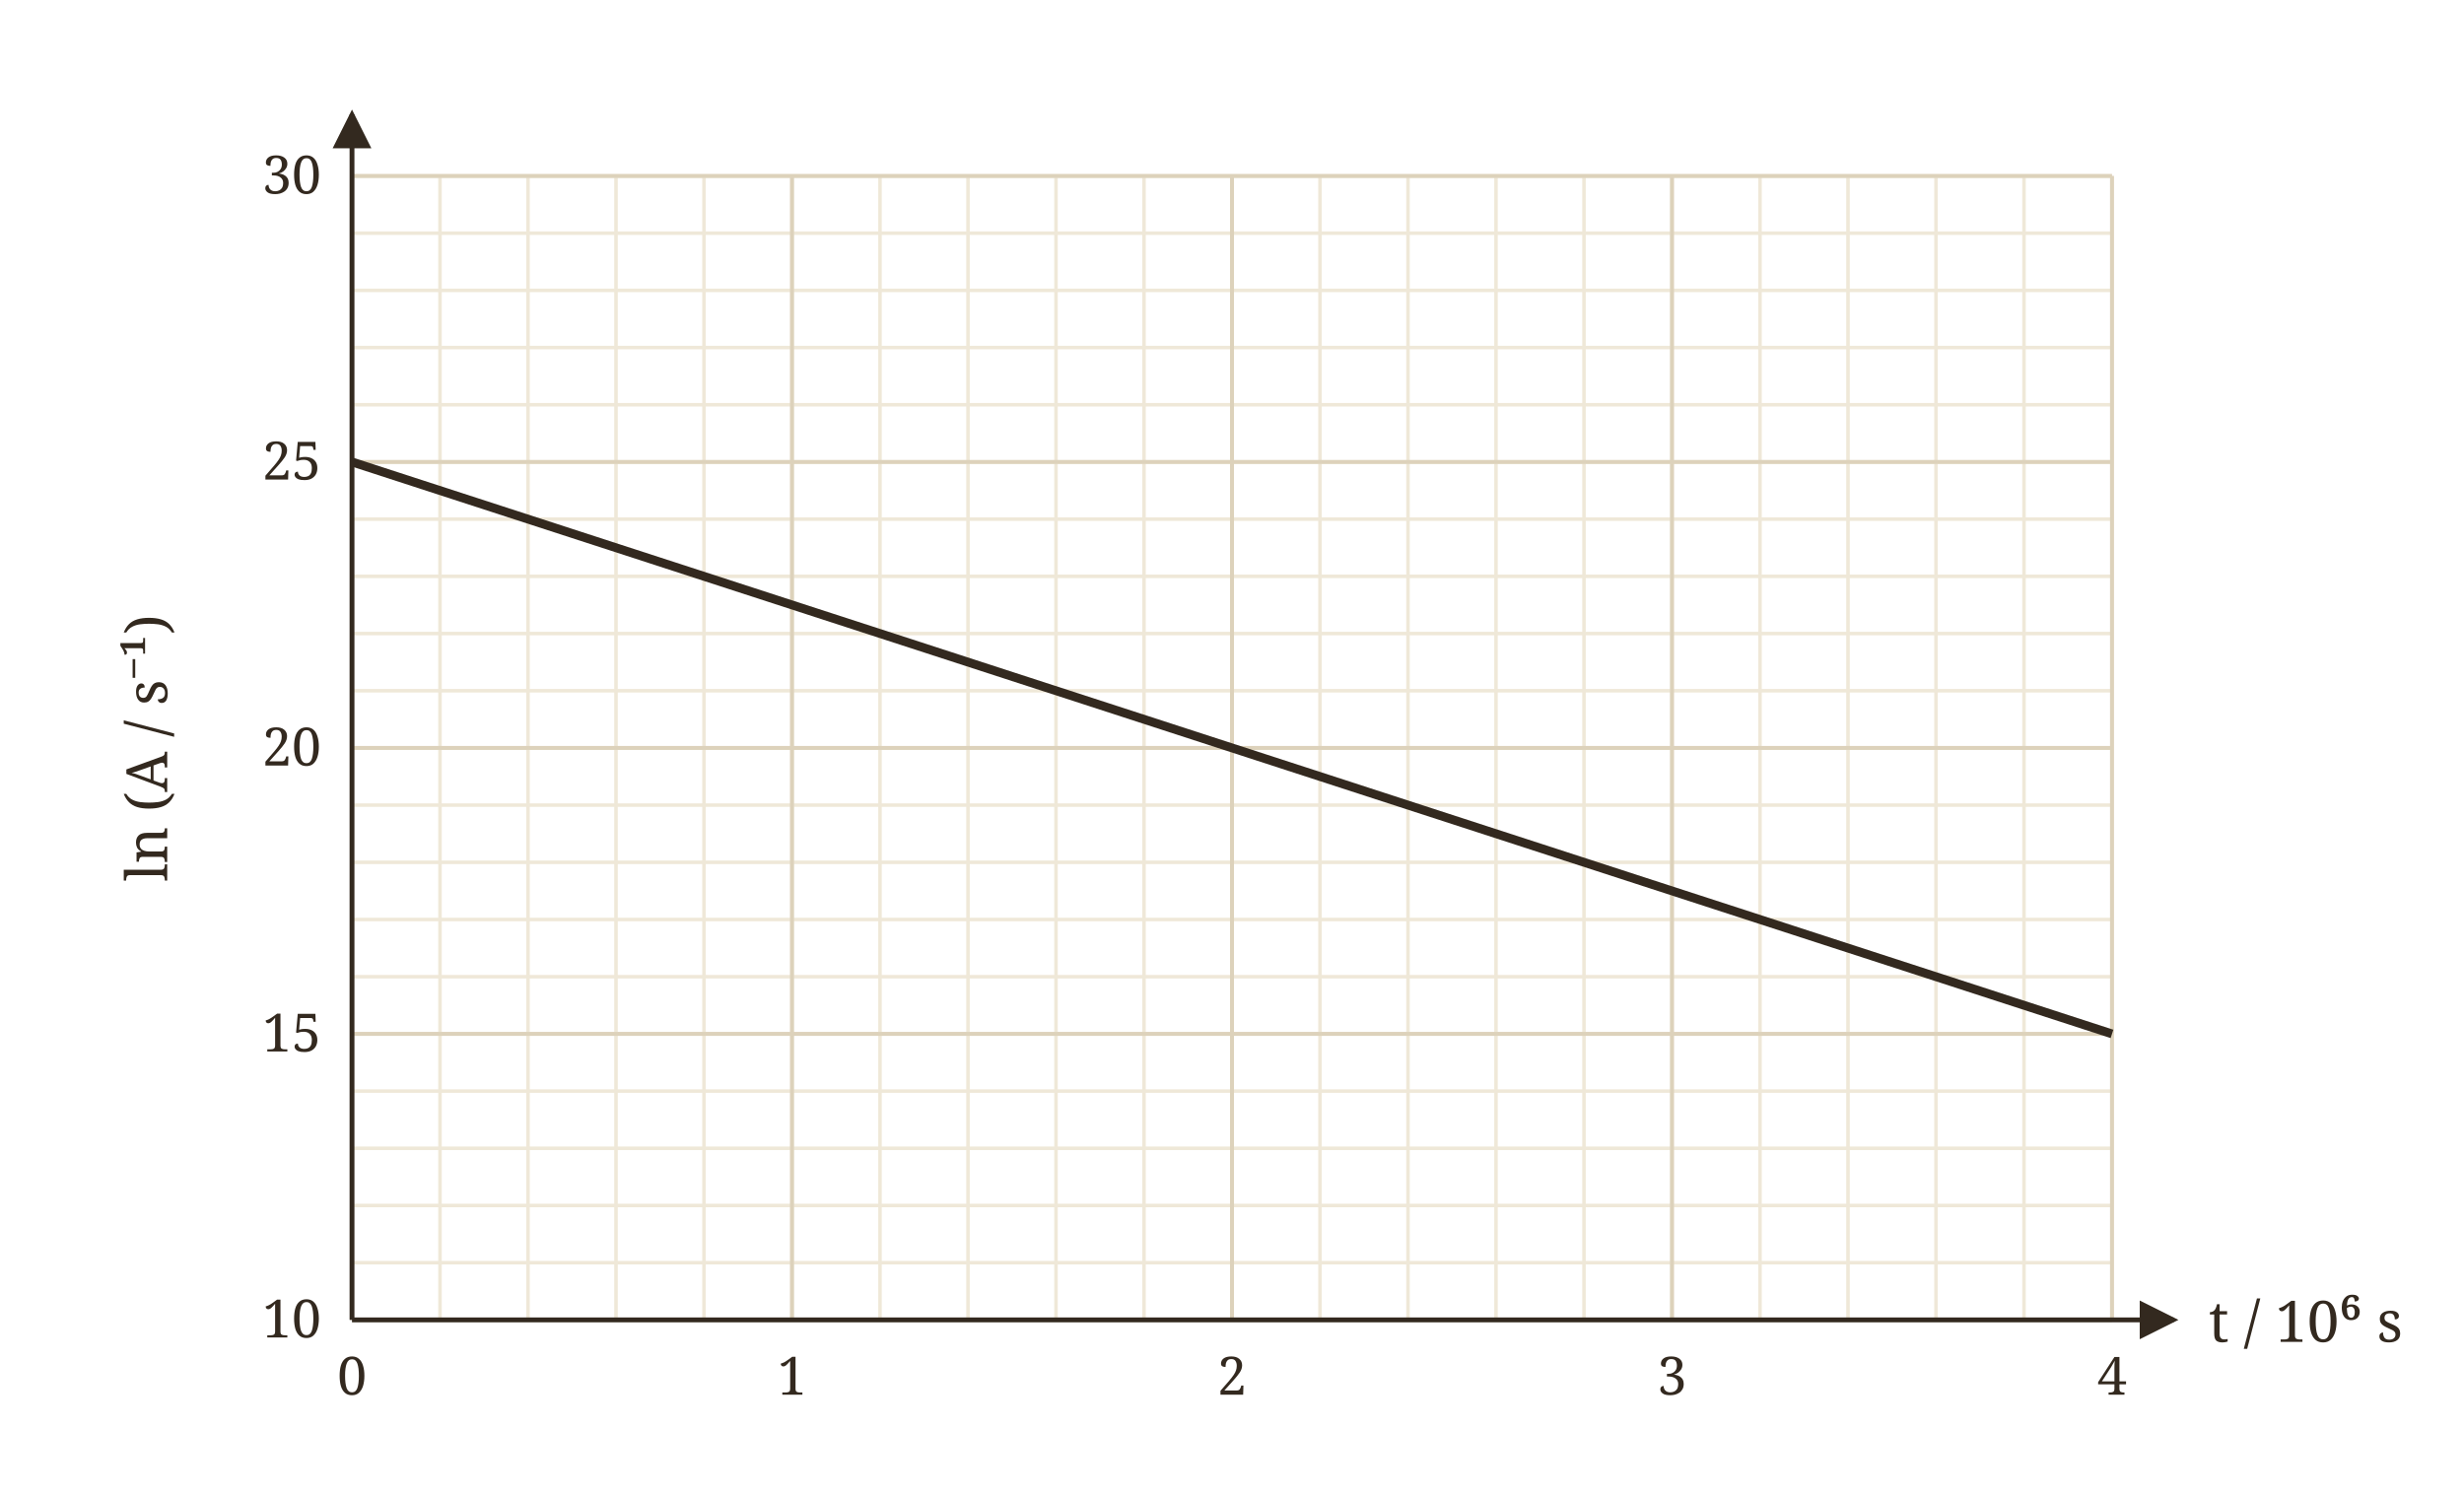
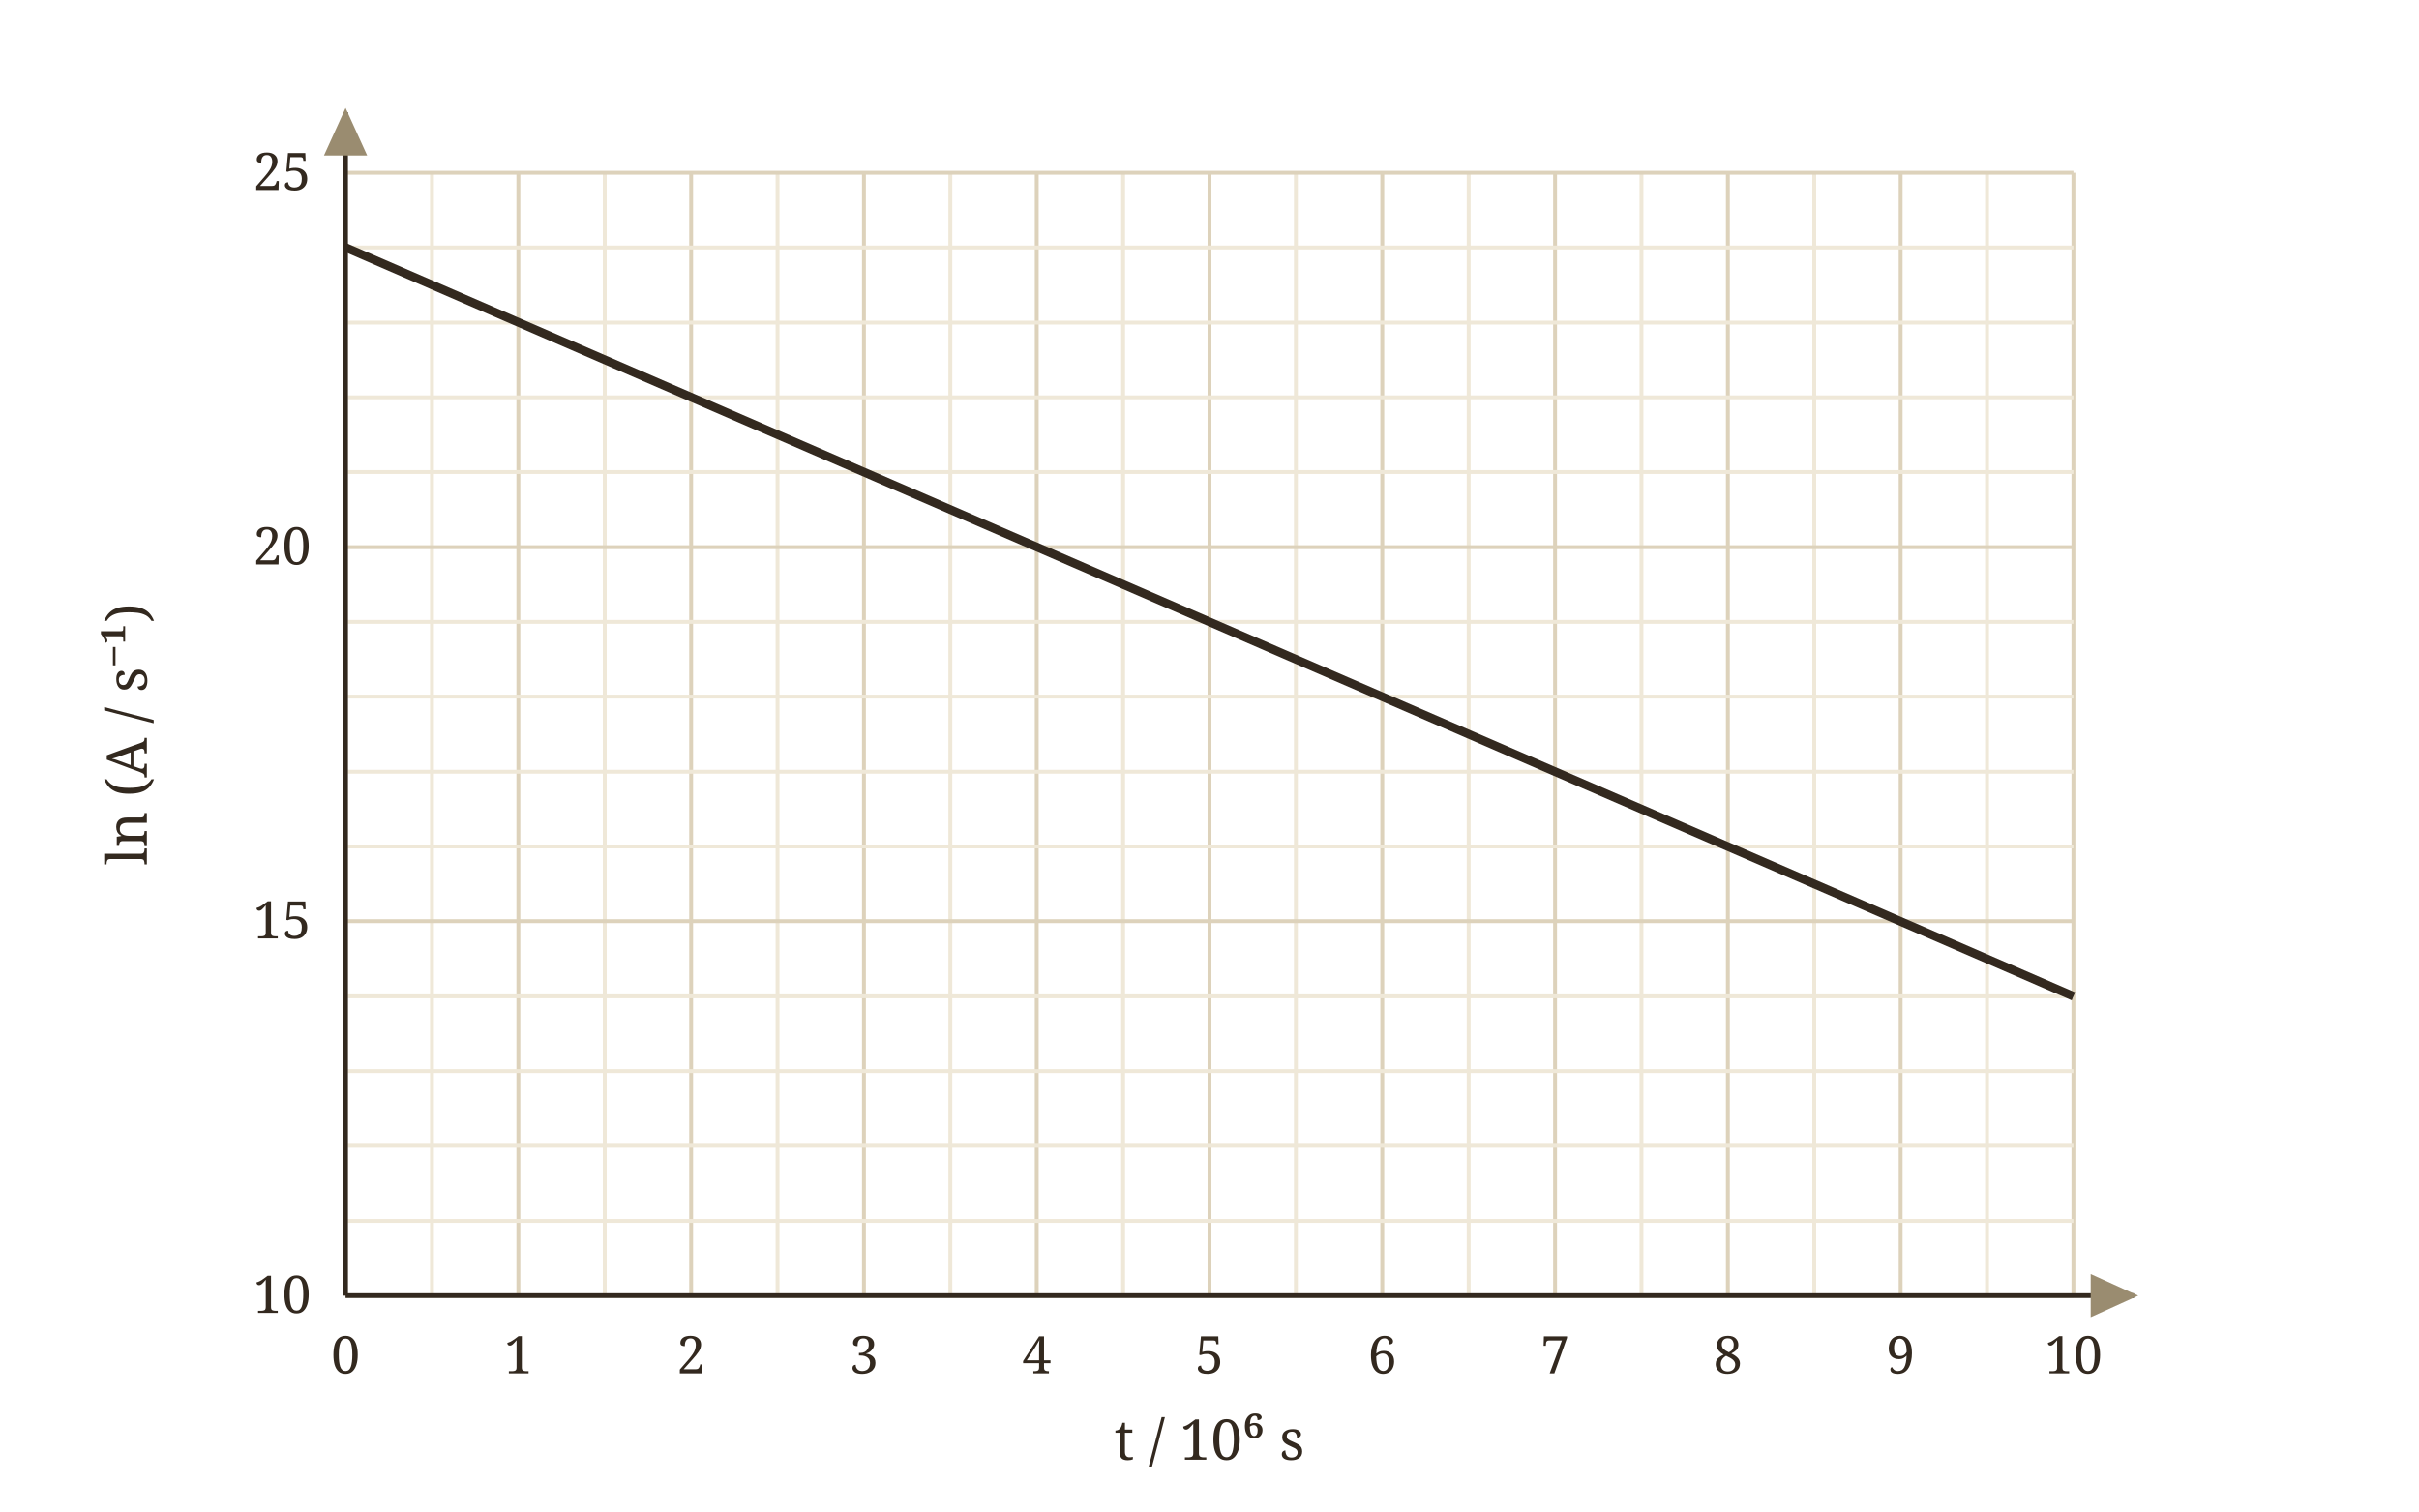
- <svg xmlns="http://www.w3.org/2000/svg" viewBox="0 0 560 340" width="560" height="340" font-family="Georgia, serif">
+ <svg xmlns="http://www.w3.org/2000/svg" viewBox="0 0 560 350" width="560" height="350" font-family="Georgia, serif">
  <defs>
-     <marker id="ax" markerWidth="8" markerHeight="8" refX="7" refY="4" orient="auto">
-       <path d="M0,0 L8,4 L0,8 z" fill="#33291f" />
+     <marker id="k" markerUnits="userSpaceOnUse" markerWidth="12" markerHeight="12" refX="6" refY="5" orient="auto">
+       <path d="M0,0 L11,5 L0,10 z" fill="#33291f" />
+     </marker>
+     <marker id="x" markerUnits="userSpaceOnUse" markerWidth="12" markerHeight="12" refX="10" refY="5" orient="auto">
+       <path d="M0,0 L11,5 L0,10 z" fill="#9a8c70" />
+     </marker>
+     <marker id="r" markerUnits="userSpaceOnUse" markerWidth="12" markerHeight="12" refX="6" refY="5" orient="auto">
+       <path d="M0,0 L11,5 L0,10 z" fill="#c15b38" />
    </marker>
  </defs>
-   <line x1="80.0" y1="300.0" x2="80.0" y2="40.0" stroke="#efe8d8" stroke-width="0.8" />
-   <line x1="100.0" y1="300.0" x2="100.0" y2="40.0" stroke="#efe8d8" stroke-width="0.8" />
-   <line x1="120.0" y1="300.0" x2="120.0" y2="40.0" stroke="#efe8d8" stroke-width="0.8" />
-   <line x1="140.0" y1="300.0" x2="140.0" y2="40.0" stroke="#efe8d8" stroke-width="0.8" />
-   <line x1="160.0" y1="300.0" x2="160.0" y2="40.0" stroke="#efe8d8" stroke-width="0.8" />
-   <line x1="180.0" y1="300.0" x2="180.0" y2="40.0" stroke="#efe8d8" stroke-width="0.8" />
-   <line x1="200.0" y1="300.0" x2="200.0" y2="40.0" stroke="#efe8d8" stroke-width="0.8" />
-   <line x1="220.0" y1="300.0" x2="220.0" y2="40.0" stroke="#efe8d8" stroke-width="0.8" />
-   <line x1="240.0" y1="300.0" x2="240.0" y2="40.0" stroke="#efe8d8" stroke-width="0.8" />
-   <line x1="260.0" y1="300.0" x2="260.0" y2="40.0" stroke="#efe8d8" stroke-width="0.8" />
-   <line x1="280.0" y1="300.0" x2="280.0" y2="40.0" stroke="#efe8d8" stroke-width="0.8" />
-   <line x1="300.0" y1="300.0" x2="300.0" y2="40.0" stroke="#efe8d8" stroke-width="0.8" />
-   <line x1="320.0" y1="300.0" x2="320.0" y2="40.0" stroke="#efe8d8" stroke-width="0.8" />
-   <line x1="340.0" y1="300.0" x2="340.0" y2="40.0" stroke="#efe8d8" stroke-width="0.8" />
-   <line x1="360.0" y1="300.0" x2="360.0" y2="40.0" stroke="#efe8d8" stroke-width="0.8" />
-   <line x1="380.0" y1="300.0" x2="380.0" y2="40.0" stroke="#efe8d8" stroke-width="0.8" />
-   <line x1="400.0" y1="300.0" x2="400.0" y2="40.0" stroke="#efe8d8" stroke-width="0.8" />
-   <line x1="420.0" y1="300.0" x2="420.0" y2="40.0" stroke="#efe8d8" stroke-width="0.8" />
-   <line x1="440.0" y1="300.0" x2="440.0" y2="40.0" stroke="#efe8d8" stroke-width="0.8" />
-   <line x1="460.0" y1="300.0" x2="460.0" y2="40.0" stroke="#efe8d8" stroke-width="0.8" />
-   <line x1="480.0" y1="300.0" x2="480.0" y2="40.0" stroke="#efe8d8" stroke-width="0.8" />
-   <line x1="80.0" y1="300.0" x2="480.0" y2="300.0" stroke="#efe8d8" stroke-width="0.8" />
-   <line x1="80.0" y1="287.0" x2="480.0" y2="287.0" stroke="#efe8d8" stroke-width="0.8" />
-   <line x1="80.0" y1="274.0" x2="480.0" y2="274.0" stroke="#efe8d8" stroke-width="0.8" />
-   <line x1="80.0" y1="261.0" x2="480.0" y2="261.0" stroke="#efe8d8" stroke-width="0.8" />
-   <line x1="80.0" y1="248.0" x2="480.0" y2="248.0" stroke="#efe8d8" stroke-width="0.8" />
-   <line x1="80.0" y1="235.0" x2="480.0" y2="235.0" stroke="#efe8d8" stroke-width="0.8" />
-   <line x1="80.0" y1="222.0" x2="480.0" y2="222.0" stroke="#efe8d8" stroke-width="0.8" />
-   <line x1="80.0" y1="209.0" x2="480.0" y2="209.0" stroke="#efe8d8" stroke-width="0.8" />
-   <line x1="80.0" y1="196.0" x2="480.0" y2="196.0" stroke="#efe8d8" stroke-width="0.8" />
-   <line x1="80.0" y1="183.0" x2="480.0" y2="183.0" stroke="#efe8d8" stroke-width="0.8" />
-   <line x1="80.0" y1="170.0" x2="480.0" y2="170.0" stroke="#efe8d8" stroke-width="0.8" />
-   <line x1="80.0" y1="157.0" x2="480.0" y2="157.0" stroke="#efe8d8" stroke-width="0.8" />
-   <line x1="80.0" y1="144.0" x2="480.0" y2="144.0" stroke="#efe8d8" stroke-width="0.8" />
-   <line x1="80.0" y1="131.0" x2="480.0" y2="131.0" stroke="#efe8d8" stroke-width="0.8" />
-   <line x1="80.0" y1="118.0" x2="480.0" y2="118.0" stroke="#efe8d8" stroke-width="0.8" />
-   <line x1="80.0" y1="105.0" x2="480.0" y2="105.0" stroke="#efe8d8" stroke-width="0.8" />
-   <line x1="80.0" y1="92.0" x2="480.0" y2="92.0" stroke="#efe8d8" stroke-width="0.8" />
-   <line x1="80.0" y1="79.0" x2="480.0" y2="79.0" stroke="#efe8d8" stroke-width="0.8" />
-   <line x1="80.0" y1="66.0" x2="480.0" y2="66.0" stroke="#efe8d8" stroke-width="0.8" />
-   <line x1="80.0" y1="53.0" x2="480.0" y2="53.0" stroke="#efe8d8" stroke-width="0.8" />
-   <line x1="80.0" y1="40.0" x2="480.0" y2="40.0" stroke="#efe8d8" stroke-width="0.8" />
  <line x1="80.0" y1="300.0" x2="80.0" y2="40.0" stroke="#ddd2bb" stroke-width="0.9" />
-   <text x="80.0" y="317.0" font-size="12" fill="#33291f" text-anchor="middle">0</text>
-   <line x1="180.0" y1="300.0" x2="180.0" y2="40.0" stroke="#ddd2bb" stroke-width="0.9" />
-   <text x="180.0" y="317.0" font-size="12" fill="#33291f" text-anchor="middle">1</text>
+   <text x="80.0" y="318.0" font-size="12" fill="#33291f" text-anchor="middle">0</text>
+   <line x1="100.0" y1="300.0" x2="100.0" y2="40.0" stroke="#efe8d8" stroke-width="0.9" />
+   <line x1="120.0" y1="300.0" x2="120.0" y2="40.0" stroke="#ddd2bb" stroke-width="0.9" />
+   <text x="120.0" y="318.0" font-size="12" fill="#33291f" text-anchor="middle">1</text>
+   <line x1="140.0" y1="300.0" x2="140.0" y2="40.0" stroke="#efe8d8" stroke-width="0.9" />
+   <line x1="160.0" y1="300.0" x2="160.0" y2="40.0" stroke="#ddd2bb" stroke-width="0.9" />
+   <text x="160.0" y="318.0" font-size="12" fill="#33291f" text-anchor="middle">2</text>
+   <line x1="180.0" y1="300.0" x2="180.0" y2="40.0" stroke="#efe8d8" stroke-width="0.9" />
+   <line x1="200.0" y1="300.0" x2="200.0" y2="40.0" stroke="#ddd2bb" stroke-width="0.9" />
+   <text x="200.0" y="318.0" font-size="12" fill="#33291f" text-anchor="middle">3</text>
+   <line x1="220.0" y1="300.0" x2="220.0" y2="40.0" stroke="#efe8d8" stroke-width="0.9" />
+   <line x1="240.0" y1="300.0" x2="240.0" y2="40.0" stroke="#ddd2bb" stroke-width="0.9" />
+   <text x="240.0" y="318.0" font-size="12" fill="#33291f" text-anchor="middle">4</text>
+   <line x1="260.0" y1="300.0" x2="260.0" y2="40.0" stroke="#efe8d8" stroke-width="0.9" />
  <line x1="280.0" y1="300.0" x2="280.0" y2="40.0" stroke="#ddd2bb" stroke-width="0.9" />
-   <text x="280.0" y="317.0" font-size="12" fill="#33291f" text-anchor="middle">2</text>
-   <line x1="380.0" y1="300.0" x2="380.0" y2="40.0" stroke="#ddd2bb" stroke-width="0.9" />
-   <text x="380.0" y="317.0" font-size="12" fill="#33291f" text-anchor="middle">3</text>
+   <text x="280.0" y="318.0" font-size="12" fill="#33291f" text-anchor="middle">5</text>
+   <line x1="300.0" y1="300.0" x2="300.0" y2="40.0" stroke="#efe8d8" stroke-width="0.9" />
+   <line x1="320.0" y1="300.0" x2="320.0" y2="40.0" stroke="#ddd2bb" stroke-width="0.9" />
+   <text x="320.0" y="318.0" font-size="12" fill="#33291f" text-anchor="middle">6</text>
+   <line x1="340.0" y1="300.0" x2="340.0" y2="40.0" stroke="#efe8d8" stroke-width="0.9" />
+   <line x1="360.0" y1="300.0" x2="360.0" y2="40.0" stroke="#ddd2bb" stroke-width="0.9" />
+   <text x="360.0" y="318.0" font-size="12" fill="#33291f" text-anchor="middle">7</text>
+   <line x1="380.0" y1="300.0" x2="380.0" y2="40.0" stroke="#efe8d8" stroke-width="0.9" />
+   <line x1="400.0" y1="300.0" x2="400.0" y2="40.0" stroke="#ddd2bb" stroke-width="0.9" />
+   <text x="400.0" y="318.0" font-size="12" fill="#33291f" text-anchor="middle">8</text>
+   <line x1="420.0" y1="300.0" x2="420.0" y2="40.0" stroke="#efe8d8" stroke-width="0.9" />
+   <line x1="440.0" y1="300.0" x2="440.0" y2="40.0" stroke="#ddd2bb" stroke-width="0.9" />
+   <text x="440.0" y="318.0" font-size="12" fill="#33291f" text-anchor="middle">9</text>
+   <line x1="460.0" y1="300.0" x2="460.0" y2="40.0" stroke="#efe8d8" stroke-width="0.9" />
  <line x1="480.0" y1="300.0" x2="480.0" y2="40.0" stroke="#ddd2bb" stroke-width="0.9" />
-   <text x="480.0" y="317.0" font-size="12" fill="#33291f" text-anchor="middle">4</text>
+   <text x="480.0" y="318.0" font-size="12" fill="#33291f" text-anchor="middle">10</text>
  <line x1="80.0" y1="300.0" x2="480.0" y2="300.0" stroke="#ddd2bb" stroke-width="0.9" />
-   <text x="73.0" y="304.0" font-size="12" fill="#33291f" text-anchor="end">10</text>
-   <line x1="80.0" y1="235.0" x2="480.0" y2="235.0" stroke="#ddd2bb" stroke-width="0.9" />
-   <text x="73.0" y="239.0" font-size="12" fill="#33291f" text-anchor="end">15</text>
-   <line x1="80.0" y1="170.0" x2="480.0" y2="170.0" stroke="#ddd2bb" stroke-width="0.9" />
-   <text x="73.0" y="174.0" font-size="12" fill="#33291f" text-anchor="end">20</text>
-   <line x1="80.0" y1="105.0" x2="480.0" y2="105.0" stroke="#ddd2bb" stroke-width="0.9" />
-   <text x="73.0" y="109.0" font-size="12" fill="#33291f" text-anchor="end">25</text>
+   <text x="72.0" y="304.0" font-size="12" fill="#33291f" text-anchor="end">10</text>
+   <line x1="80.0" y1="282.7" x2="480.0" y2="282.7" stroke="#efe8d8" stroke-width="0.9" />
+   <line x1="80.0" y1="265.3" x2="480.0" y2="265.3" stroke="#efe8d8" stroke-width="0.9" />
+   <line x1="80.0" y1="248.0" x2="480.0" y2="248.0" stroke="#efe8d8" stroke-width="0.9" />
+   <line x1="80.0" y1="230.7" x2="480.0" y2="230.7" stroke="#efe8d8" stroke-width="0.9" />
+   <line x1="80.0" y1="213.3" x2="480.0" y2="213.3" stroke="#ddd2bb" stroke-width="0.9" />
+   <text x="72.0" y="217.3" font-size="12" fill="#33291f" text-anchor="end">15</text>
+   <line x1="80.0" y1="196.0" x2="480.0" y2="196.0" stroke="#efe8d8" stroke-width="0.9" />
+   <line x1="80.0" y1="178.7" x2="480.0" y2="178.7" stroke="#efe8d8" stroke-width="0.9" />
+   <line x1="80.0" y1="161.3" x2="480.0" y2="161.3" stroke="#efe8d8" stroke-width="0.9" />
+   <line x1="80.0" y1="144.0" x2="480.0" y2="144.0" stroke="#efe8d8" stroke-width="0.9" />
+   <line x1="80.0" y1="126.7" x2="480.0" y2="126.7" stroke="#ddd2bb" stroke-width="0.9" />
+   <text x="72.0" y="130.7" font-size="12" fill="#33291f" text-anchor="end">20</text>
+   <line x1="80.0" y1="109.3" x2="480.0" y2="109.3" stroke="#efe8d8" stroke-width="0.9" />
+   <line x1="80.0" y1="92.0" x2="480.0" y2="92.0" stroke="#efe8d8" stroke-width="0.9" />
+   <line x1="80.0" y1="74.7" x2="480.0" y2="74.7" stroke="#efe8d8" stroke-width="0.9" />
+   <line x1="80.0" y1="57.3" x2="480.0" y2="57.3" stroke="#efe8d8" stroke-width="0.9" />
  <line x1="80.0" y1="40.0" x2="480.0" y2="40.0" stroke="#ddd2bb" stroke-width="0.9" />
-   <text x="73.0" y="44.0" font-size="12" fill="#33291f" text-anchor="end">30</text>
-   <line x1="80.0" y1="300.0" x2="494.0" y2="300.0" stroke="#33291f" stroke-width="1.1" marker-end="url(#ax)" />
-   <line x1="80.0" y1="300.0" x2="80.0" y2="26.0" stroke="#33291f" stroke-width="1.1" marker-end="url(#ax)" />
-   <text x="502.0" y="305.0" font-size="13" fill="#33291f" text-anchor="start">t / 10⁶ s</text>
-   <text x="38.0" y="170.0" font-size="13" fill="#33291f" text-anchor="middle" transform="rotate(-90 38 170.0)">ln (A / s⁻¹)</text>
-   <line x1="80.0" y1="105.0" x2="480.0" y2="235.0" stroke="#33291f" stroke-width="2" />
+   <text x="72.0" y="44.0" font-size="12" fill="#33291f" text-anchor="end">25</text>
+   <line x1="80.0" y1="300.0" x2="494.0" y2="300.0" stroke="#33291f" stroke-width="1.1" marker-end="url(#x)" />
+   <line x1="80.0" y1="300.0" x2="80.0" y2="26.0" stroke="#33291f" stroke-width="1.1" marker-end="url(#x)" />
+   <text x="280.0" y="338.0" font-size="13" fill="#33291f" text-anchor="middle">t / 10⁶ s</text>
+   <text x="34.0" y="170.0" font-size="13" fill="#33291f" text-anchor="middle" transform="rotate(-90 34 170.0)">ln (A / s⁻¹)</text>
+   <line x1="80.0" y1="57.3" x2="480.0" y2="230.7" stroke="#33291f" stroke-width="2" />
</svg>
